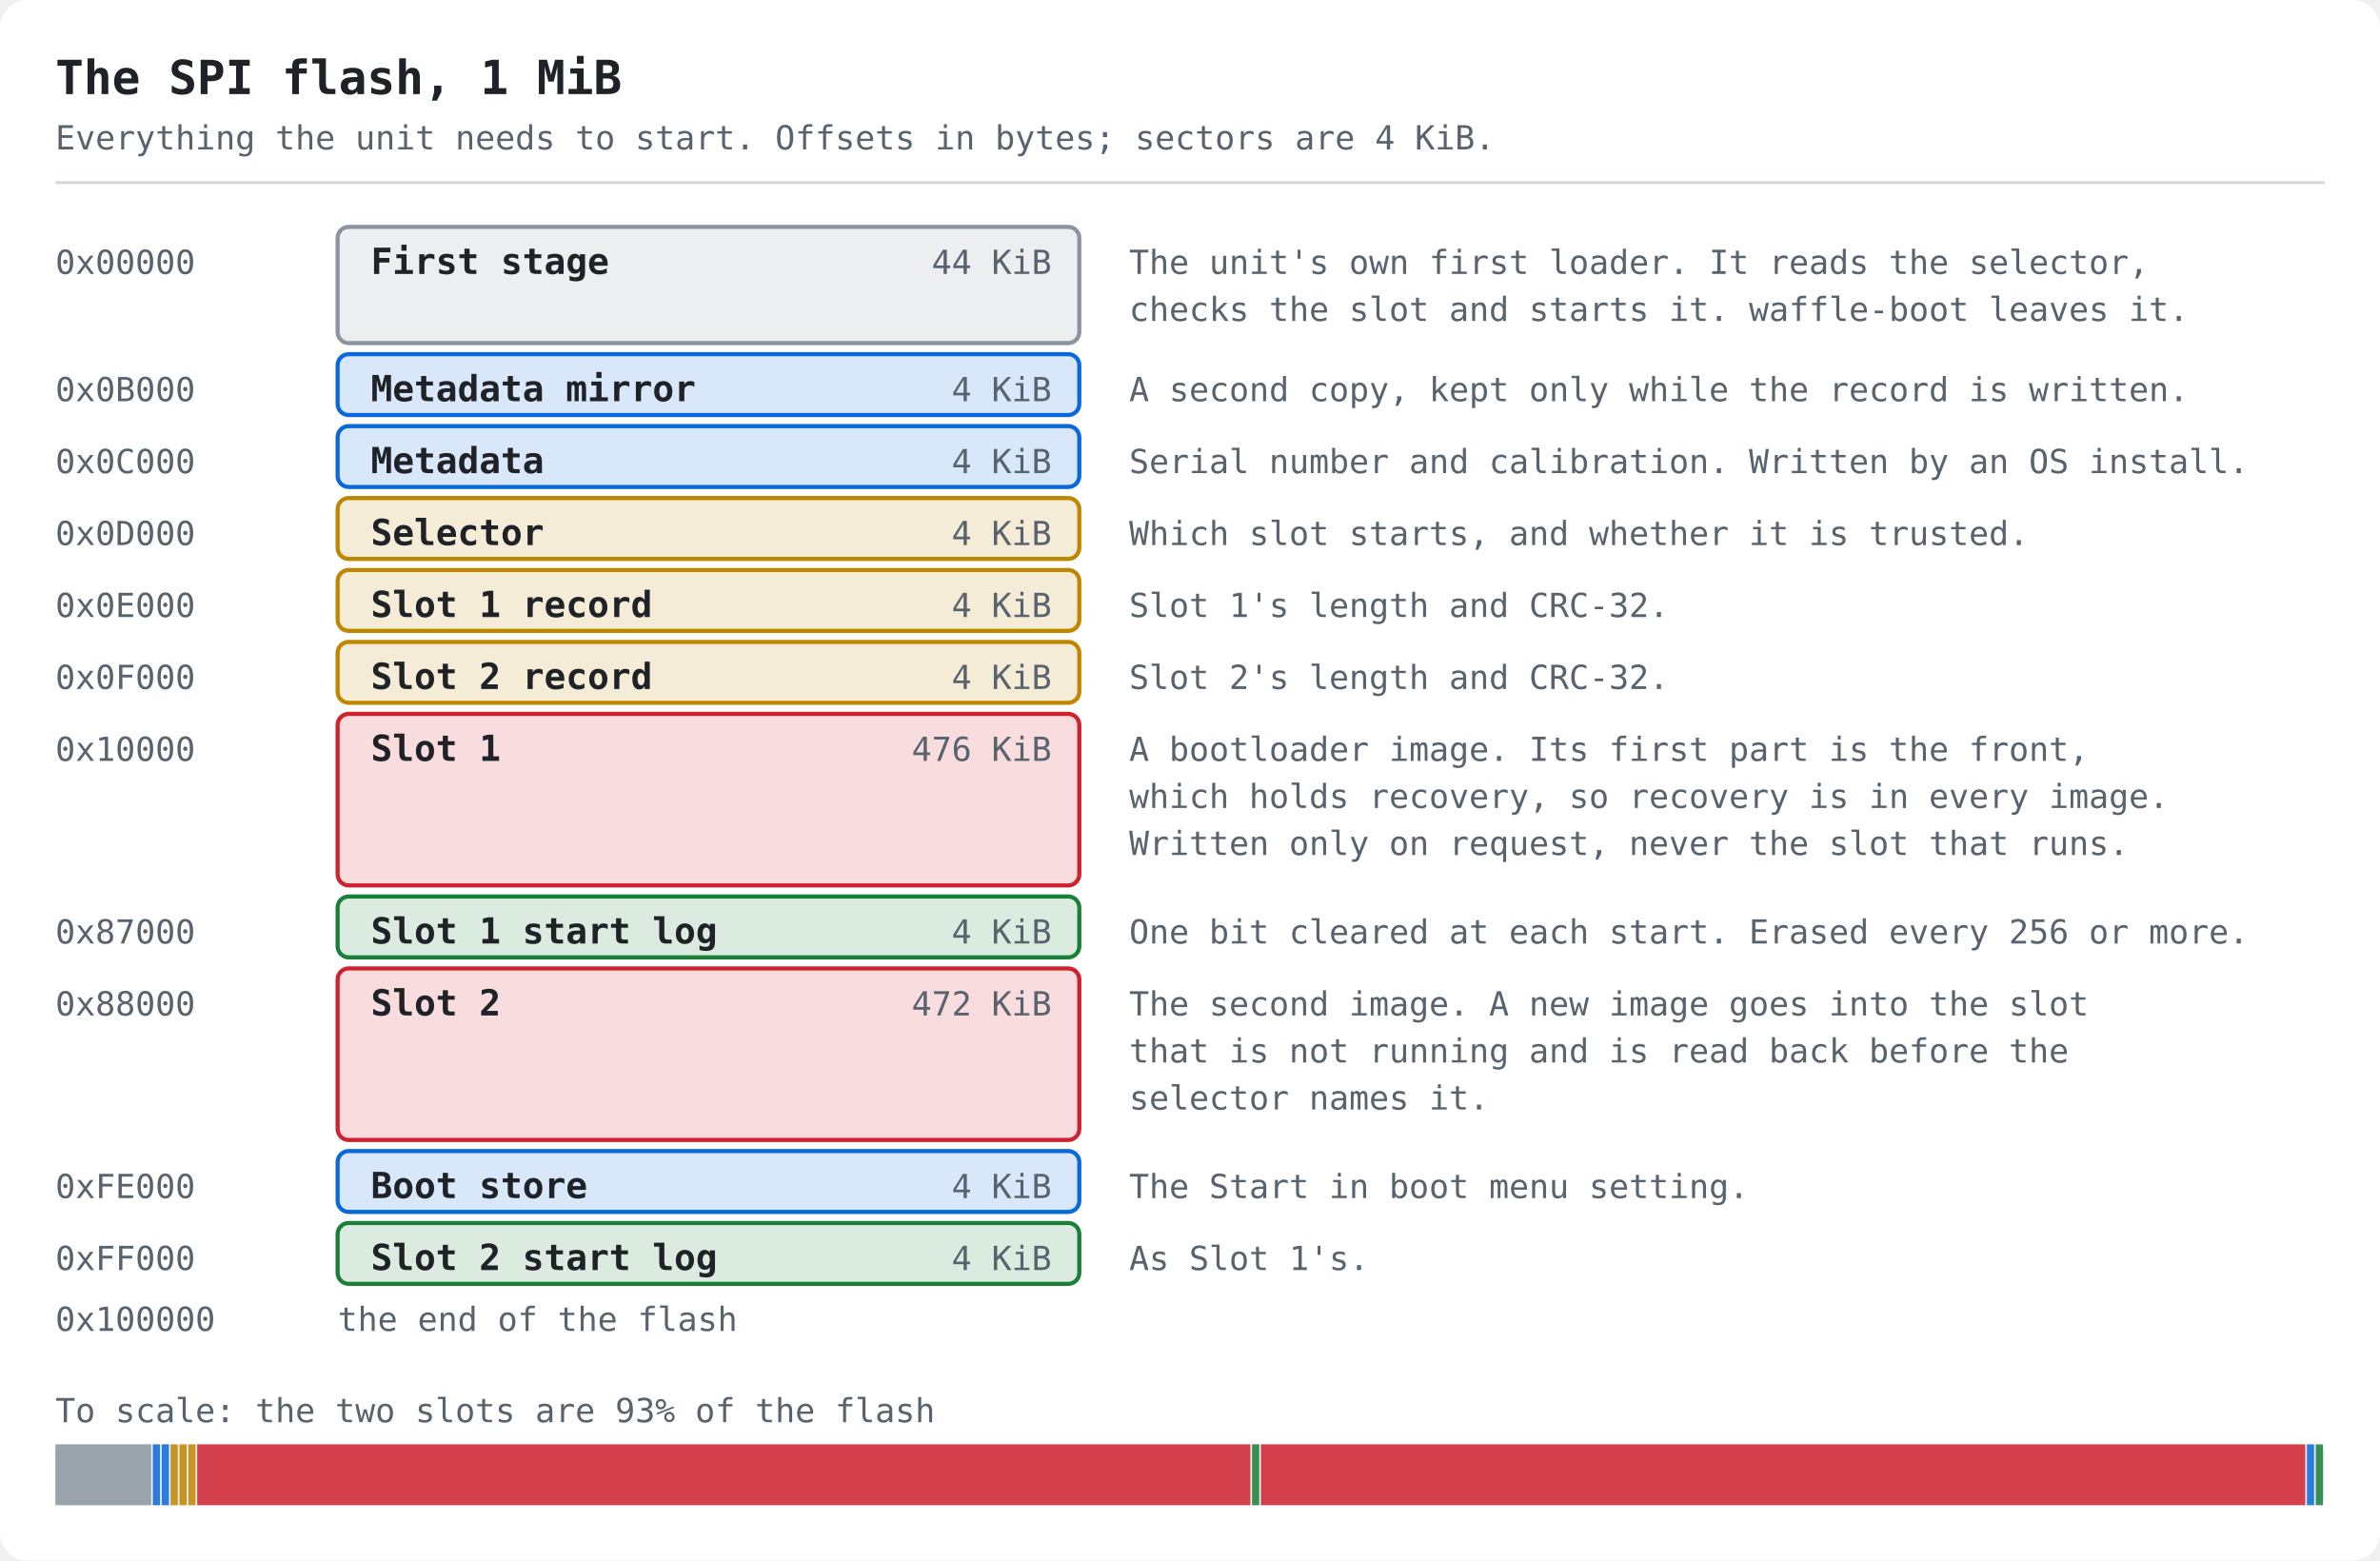
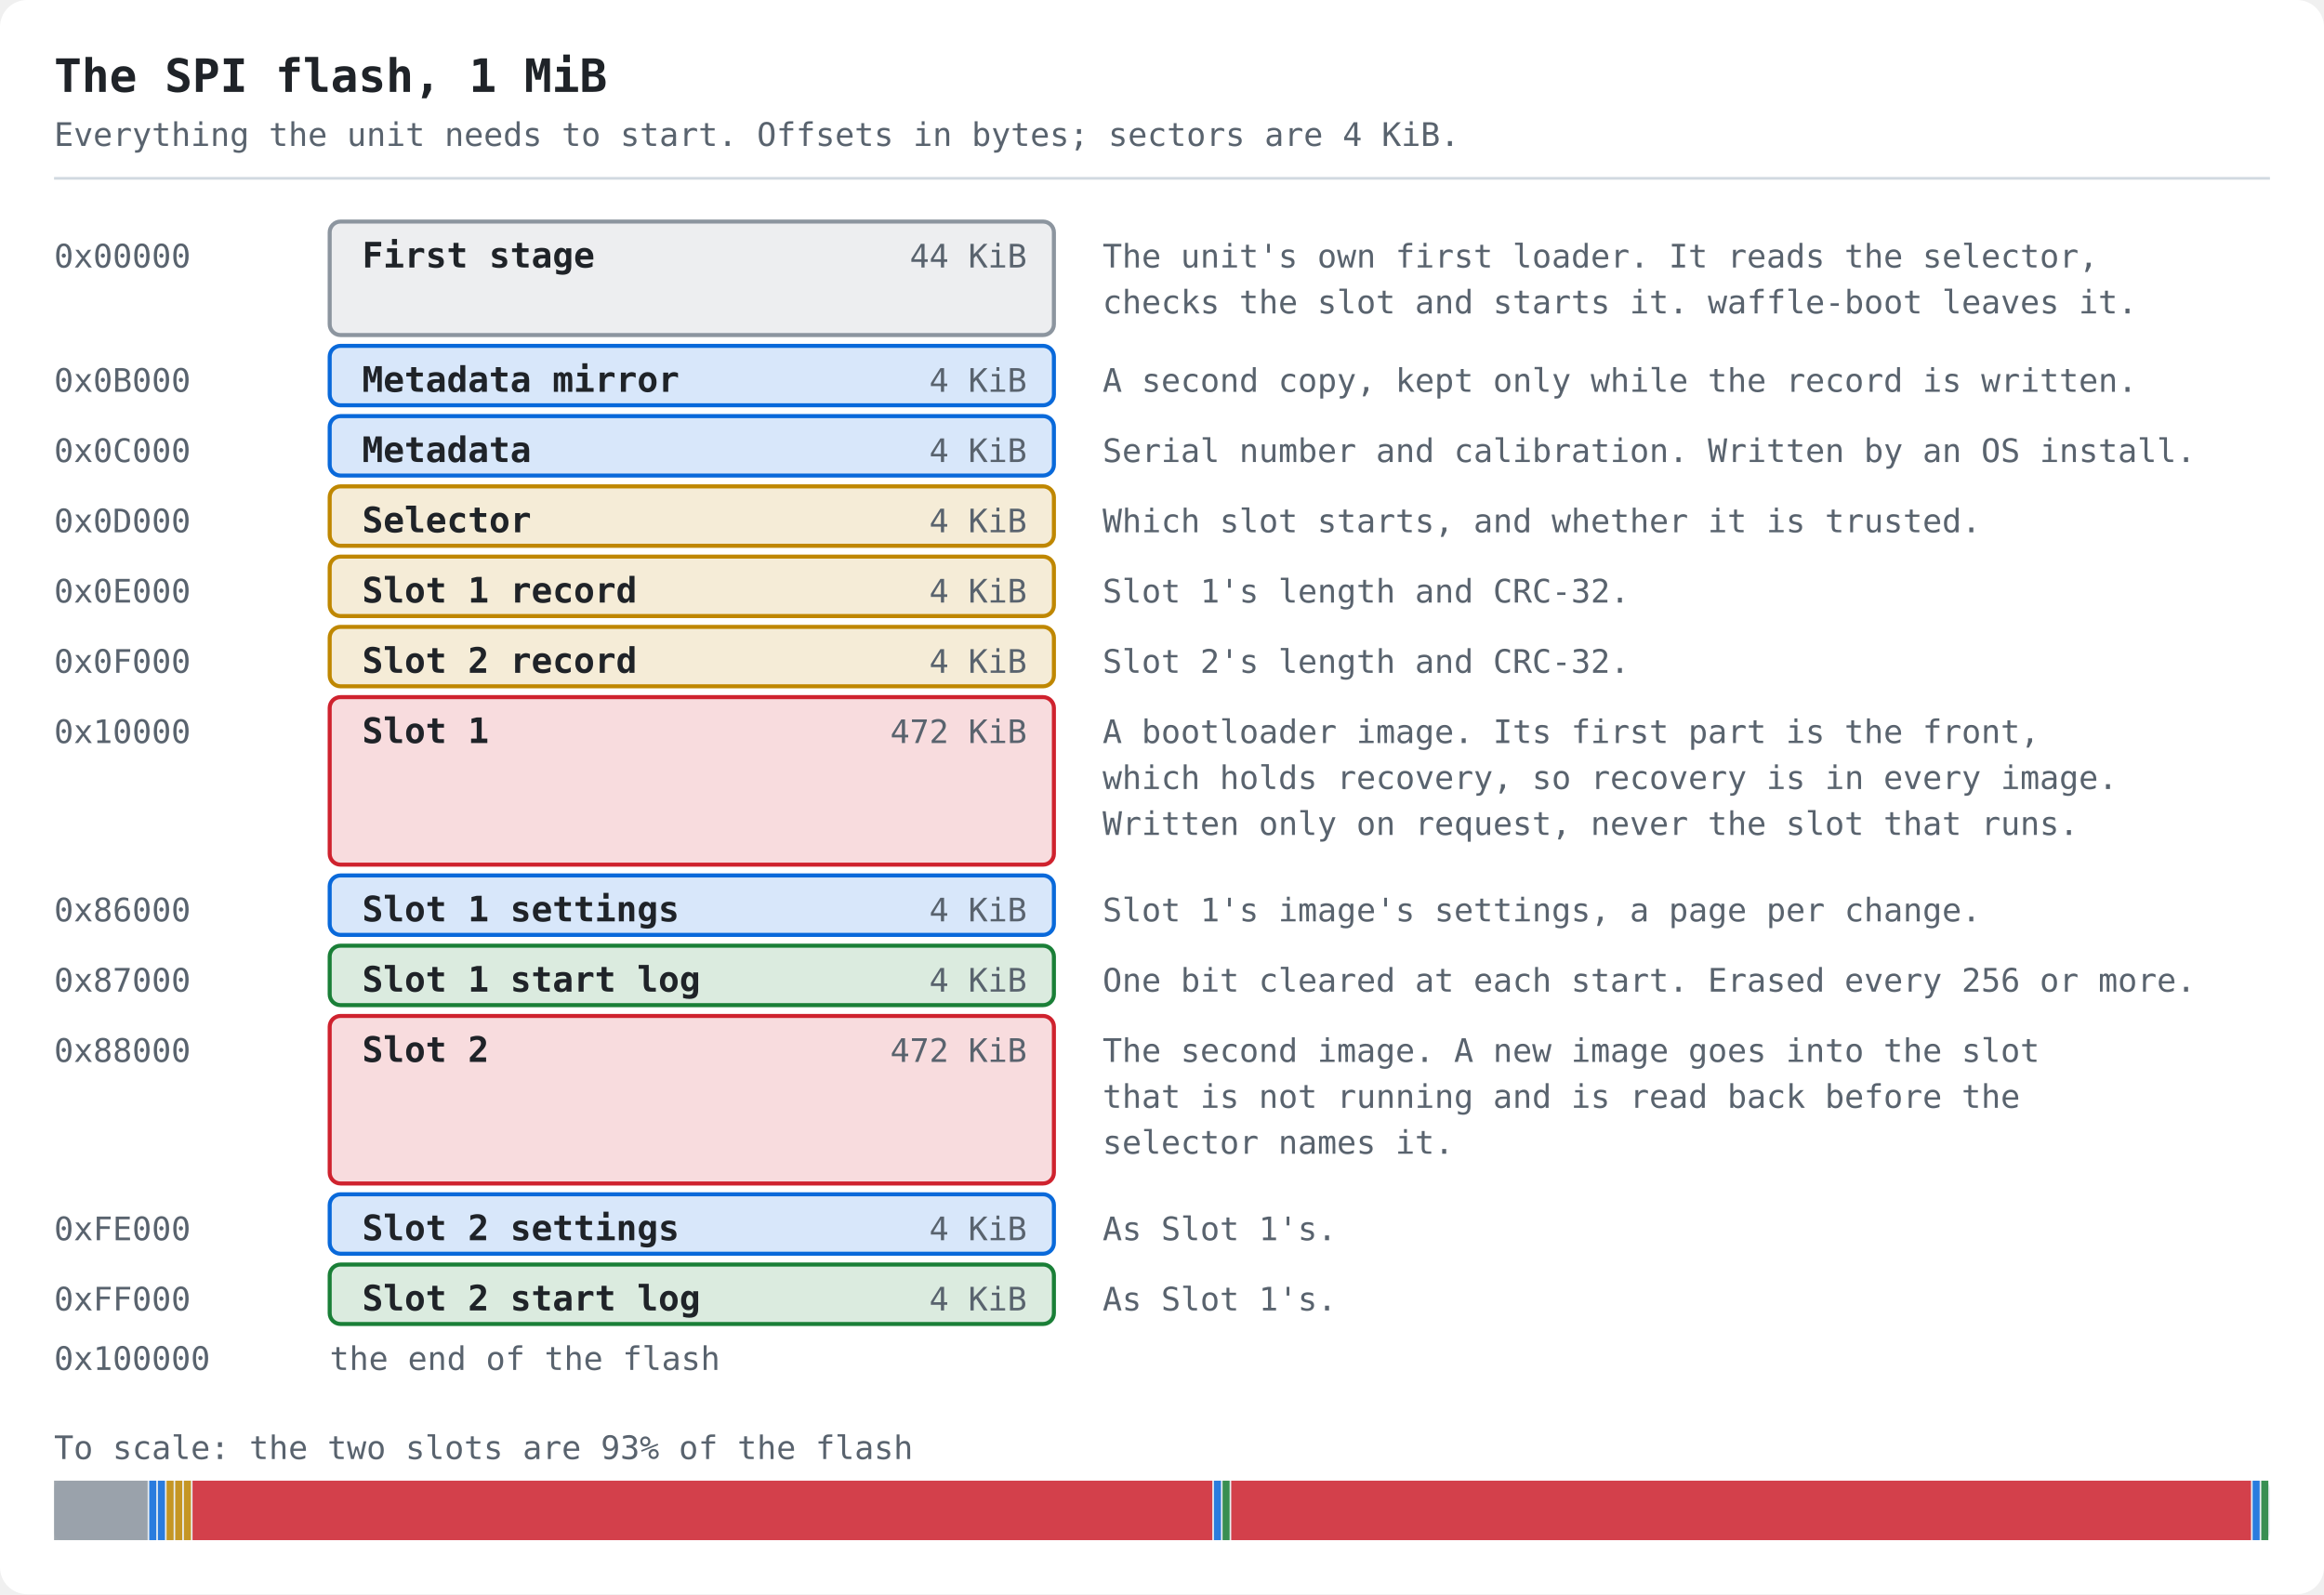
- <svg xmlns="http://www.w3.org/2000/svg" viewBox="0 0 860 564" width="860" height="564" font-family="ui-monospace, SFMono-Regular, Menlo, Consolas, monospace" role="img" aria-label="The SPI flash, 1 MiB">
-   <rect width="860" height="564" rx="10" fill="#ffffff" />
+ <svg xmlns="http://www.w3.org/2000/svg" viewBox="0 0 860 590" width="860" height="590" font-family="ui-monospace, SFMono-Regular, Menlo, Consolas, monospace" role="img" aria-label="The SPI flash, 1 MiB">
+   <rect width="860" height="590" rx="10" fill="#ffffff" />
  <text x="20" y="34" fill="#1f2328" font-size="17" font-weight="700" text-anchor="start">The SPI flash, 1 MiB</text>
  <text x="20" y="54" fill="#59636e" font-size="12" font-weight="400" text-anchor="start">Everything the unit needs to start. Offsets in bytes; sectors are 4 KiB.</text>
  <line x1="20" y1="66" x2="840" y2="66" stroke="#d1d9e0" />
  <text x="20" y="99" fill="#59636e" font-size="12" font-weight="400" text-anchor="start">0x00000</text>
  <rect x="122" y="82" width="268" height="42" rx="4" fill="#8c959f" fill-opacity="0.16" stroke="#8c959f" stroke-width="1.5" />
  <text x="134" y="99" fill="#1f2328" font-size="13" font-weight="700" text-anchor="start">First stage</text>
  <text x="380" y="99" fill="#59636e" font-size="12" font-weight="400" text-anchor="end">44 KiB</text>
  <text x="408" y="99" fill="#59636e" font-size="12" font-weight="400" text-anchor="start">The unit's own first loader. It reads the selector,</text>
  <text x="408" y="116" fill="#59636e" font-size="12" font-weight="400" text-anchor="start">checks the slot and starts it. waffle-boot leaves it.</text>
  <text x="20" y="145" fill="#59636e" font-size="12" font-weight="400" text-anchor="start">0x0B000</text>
  <rect x="122" y="128" width="268" height="22" rx="4" fill="#0969da" fill-opacity="0.16" stroke="#0969da" stroke-width="1.5" />
  <text x="134" y="145" fill="#1f2328" font-size="13" font-weight="700" text-anchor="start">Metadata mirror</text>
  <text x="380" y="145" fill="#59636e" font-size="12" font-weight="400" text-anchor="end">4 KiB</text>
  <text x="408" y="145" fill="#59636e" font-size="12" font-weight="400" text-anchor="start">A second copy, kept only while the record is written.</text>
  <text x="20" y="171" fill="#59636e" font-size="12" font-weight="400" text-anchor="start">0x0C000</text>
  <rect x="122" y="154" width="268" height="22" rx="4" fill="#0969da" fill-opacity="0.16" stroke="#0969da" stroke-width="1.5" />
  <text x="134" y="171" fill="#1f2328" font-size="13" font-weight="700" text-anchor="start">Metadata</text>
  <text x="380" y="171" fill="#59636e" font-size="12" font-weight="400" text-anchor="end">4 KiB</text>
  <text x="408" y="171" fill="#59636e" font-size="12" font-weight="400" text-anchor="start">Serial number and calibration. Written by an OS install.</text>
  <text x="20" y="197" fill="#59636e" font-size="12" font-weight="400" text-anchor="start">0x0D000</text>
  <rect x="122" y="180" width="268" height="22" rx="4" fill="#bf8700" fill-opacity="0.16" stroke="#bf8700" stroke-width="1.5" />
  <text x="134" y="197" fill="#1f2328" font-size="13" font-weight="700" text-anchor="start">Selector</text>
  <text x="380" y="197" fill="#59636e" font-size="12" font-weight="400" text-anchor="end">4 KiB</text>
  <text x="408" y="197" fill="#59636e" font-size="12" font-weight="400" text-anchor="start">Which slot starts, and whether it is trusted.</text>
  <text x="20" y="223" fill="#59636e" font-size="12" font-weight="400" text-anchor="start">0x0E000</text>
  <rect x="122" y="206" width="268" height="22" rx="4" fill="#bf8700" fill-opacity="0.16" stroke="#bf8700" stroke-width="1.5" />
  <text x="134" y="223" fill="#1f2328" font-size="13" font-weight="700" text-anchor="start">Slot 1 record</text>
  <text x="380" y="223" fill="#59636e" font-size="12" font-weight="400" text-anchor="end">4 KiB</text>
  <text x="408" y="223" fill="#59636e" font-size="12" font-weight="400" text-anchor="start">Slot 1's length and CRC-32.</text>
  <text x="20" y="249" fill="#59636e" font-size="12" font-weight="400" text-anchor="start">0x0F000</text>
  <rect x="122" y="232" width="268" height="22" rx="4" fill="#bf8700" fill-opacity="0.16" stroke="#bf8700" stroke-width="1.5" />
  <text x="134" y="249" fill="#1f2328" font-size="13" font-weight="700" text-anchor="start">Slot 2 record</text>
  <text x="380" y="249" fill="#59636e" font-size="12" font-weight="400" text-anchor="end">4 KiB</text>
  <text x="408" y="249" fill="#59636e" font-size="12" font-weight="400" text-anchor="start">Slot 2's length and CRC-32.</text>
  <text x="20" y="275" fill="#59636e" font-size="12" font-weight="400" text-anchor="start">0x10000</text>
  <rect x="122" y="258" width="268" height="62" rx="4" fill="#cf222e" fill-opacity="0.16" stroke="#cf222e" stroke-width="1.5" />
  <text x="134" y="275" fill="#1f2328" font-size="13" font-weight="700" text-anchor="start">Slot 1</text>
-   <text x="380" y="275" fill="#59636e" font-size="12" font-weight="400" text-anchor="end">476 KiB</text>
+   <text x="380" y="275" fill="#59636e" font-size="12" font-weight="400" text-anchor="end">472 KiB</text>
  <text x="408" y="275" fill="#59636e" font-size="12" font-weight="400" text-anchor="start">A bootloader image. Its first part is the front,</text>
  <text x="408" y="292" fill="#59636e" font-size="12" font-weight="400" text-anchor="start">which holds recovery, so recovery is in every image.</text>
  <text x="408" y="309" fill="#59636e" font-size="12" font-weight="400" text-anchor="start">Written only on request, never the slot that runs.</text>
-   <text x="20" y="341" fill="#59636e" font-size="12" font-weight="400" text-anchor="start">0x87000</text>
-   <rect x="122" y="324" width="268" height="22" rx="4" fill="#1a7f37" fill-opacity="0.16" stroke="#1a7f37" stroke-width="1.5" />
-   <text x="134" y="341" fill="#1f2328" font-size="13" font-weight="700" text-anchor="start">Slot 1 start log</text>
+   <text x="20" y="341" fill="#59636e" font-size="12" font-weight="400" text-anchor="start">0x86000</text>
+   <rect x="122" y="324" width="268" height="22" rx="4" fill="#0969da" fill-opacity="0.16" stroke="#0969da" stroke-width="1.5" />
+   <text x="134" y="341" fill="#1f2328" font-size="13" font-weight="700" text-anchor="start">Slot 1 settings</text>
  <text x="380" y="341" fill="#59636e" font-size="12" font-weight="400" text-anchor="end">4 KiB</text>
-   <text x="408" y="341" fill="#59636e" font-size="12" font-weight="400" text-anchor="start">One bit cleared at each start. Erased every 256 or more.</text>
-   <text x="20" y="367" fill="#59636e" font-size="12" font-weight="400" text-anchor="start">0x88000</text>
-   <rect x="122" y="350" width="268" height="62" rx="4" fill="#cf222e" fill-opacity="0.16" stroke="#cf222e" stroke-width="1.5" />
-   <text x="134" y="367" fill="#1f2328" font-size="13" font-weight="700" text-anchor="start">Slot 2</text>
-   <text x="380" y="367" fill="#59636e" font-size="12" font-weight="400" text-anchor="end">472 KiB</text>
-   <text x="408" y="367" fill="#59636e" font-size="12" font-weight="400" text-anchor="start">The second image. A new image goes into the slot</text>
-   <text x="408" y="384" fill="#59636e" font-size="12" font-weight="400" text-anchor="start">that is not running and is read back before the</text>
-   <text x="408" y="401" fill="#59636e" font-size="12" font-weight="400" text-anchor="start">selector names it.</text>
-   <text x="20" y="433" fill="#59636e" font-size="12" font-weight="400" text-anchor="start">0xFE000</text>
-   <rect x="122" y="416" width="268" height="22" rx="4" fill="#0969da" fill-opacity="0.16" stroke="#0969da" stroke-width="1.5" />
-   <text x="134" y="433" fill="#1f2328" font-size="13" font-weight="700" text-anchor="start">Boot store</text>
-   <text x="380" y="433" fill="#59636e" font-size="12" font-weight="400" text-anchor="end">4 KiB</text>
-   <text x="408" y="433" fill="#59636e" font-size="12" font-weight="400" text-anchor="start">The Start in boot menu setting.</text>
-   <text x="20" y="459" fill="#59636e" font-size="12" font-weight="400" text-anchor="start">0xFF000</text>
-   <rect x="122" y="442" width="268" height="22" rx="4" fill="#1a7f37" fill-opacity="0.16" stroke="#1a7f37" stroke-width="1.5" />
-   <text x="134" y="459" fill="#1f2328" font-size="13" font-weight="700" text-anchor="start">Slot 2 start log</text>
+   <text x="408" y="341" fill="#59636e" font-size="12" font-weight="400" text-anchor="start">Slot 1's image's settings, a page per change.</text>
+   <text x="20" y="367" fill="#59636e" font-size="12" font-weight="400" text-anchor="start">0x87000</text>
+   <rect x="122" y="350" width="268" height="22" rx="4" fill="#1a7f37" fill-opacity="0.16" stroke="#1a7f37" stroke-width="1.5" />
+   <text x="134" y="367" fill="#1f2328" font-size="13" font-weight="700" text-anchor="start">Slot 1 start log</text>
+   <text x="380" y="367" fill="#59636e" font-size="12" font-weight="400" text-anchor="end">4 KiB</text>
+   <text x="408" y="367" fill="#59636e" font-size="12" font-weight="400" text-anchor="start">One bit cleared at each start. Erased every 256 or more.</text>
+   <text x="20" y="393" fill="#59636e" font-size="12" font-weight="400" text-anchor="start">0x88000</text>
+   <rect x="122" y="376" width="268" height="62" rx="4" fill="#cf222e" fill-opacity="0.16" stroke="#cf222e" stroke-width="1.5" />
+   <text x="134" y="393" fill="#1f2328" font-size="13" font-weight="700" text-anchor="start">Slot 2</text>
+   <text x="380" y="393" fill="#59636e" font-size="12" font-weight="400" text-anchor="end">472 KiB</text>
+   <text x="408" y="393" fill="#59636e" font-size="12" font-weight="400" text-anchor="start">The second image. A new image goes into the slot</text>
+   <text x="408" y="410" fill="#59636e" font-size="12" font-weight="400" text-anchor="start">that is not running and is read back before the</text>
+   <text x="408" y="427" fill="#59636e" font-size="12" font-weight="400" text-anchor="start">selector names it.</text>
+   <text x="20" y="459" fill="#59636e" font-size="12" font-weight="400" text-anchor="start">0xFE000</text>
+   <rect x="122" y="442" width="268" height="22" rx="4" fill="#0969da" fill-opacity="0.16" stroke="#0969da" stroke-width="1.5" />
+   <text x="134" y="459" fill="#1f2328" font-size="13" font-weight="700" text-anchor="start">Slot 2 settings</text>
  <text x="380" y="459" fill="#59636e" font-size="12" font-weight="400" text-anchor="end">4 KiB</text>
  <text x="408" y="459" fill="#59636e" font-size="12" font-weight="400" text-anchor="start">As Slot 1's.</text>
-   <text x="20" y="481" fill="#59636e" font-size="12" font-weight="400" text-anchor="start">0x100000</text>
-   <text x="122" y="481" fill="#59636e" font-size="12" font-weight="400" text-anchor="start">the end of the flash</text>
-   <text x="20" y="514" fill="#59636e" font-size="12" font-weight="400" text-anchor="start">To scale: the two slots are 93% of the flash</text>
-   <rect x="20" y="522" width="820" height="22" rx="3" fill="#eaeef2" />
-   <rect x="20.00" y="522" width="34.63" height="22" fill="#8c959f" fill-opacity="0.85" />
-   <rect x="55.23" y="522" width="2.60" height="22" fill="#0969da" fill-opacity="0.85" />
-   <rect x="58.44" y="522" width="2.60" height="22" fill="#0969da" fill-opacity="0.85" />
-   <rect x="61.64" y="522" width="2.60" height="22" fill="#bf8700" fill-opacity="0.85" />
-   <rect x="64.84" y="522" width="2.60" height="22" fill="#bf8700" fill-opacity="0.85" />
-   <rect x="68.05" y="522" width="2.60" height="22" fill="#bf8700" fill-opacity="0.85" />
-   <rect x="71.25" y="522" width="380.57" height="22" fill="#cf222e" fill-opacity="0.85" />
-   <rect x="452.42" y="522" width="2.60" height="22" fill="#1a7f37" fill-opacity="0.85" />
-   <rect x="455.62" y="522" width="377.37" height="22" fill="#cf222e" fill-opacity="0.85" />
-   <rect x="833.59" y="522" width="2.60" height="22" fill="#0969da" fill-opacity="0.85" />
-   <rect x="836.80" y="522" width="2.60" height="22" fill="#1a7f37" fill-opacity="0.85" />
+   <text x="20" y="485" fill="#59636e" font-size="12" font-weight="400" text-anchor="start">0xFF000</text>
+   <rect x="122" y="468" width="268" height="22" rx="4" fill="#1a7f37" fill-opacity="0.16" stroke="#1a7f37" stroke-width="1.5" />
+   <text x="134" y="485" fill="#1f2328" font-size="13" font-weight="700" text-anchor="start">Slot 2 start log</text>
+   <text x="380" y="485" fill="#59636e" font-size="12" font-weight="400" text-anchor="end">4 KiB</text>
+   <text x="408" y="485" fill="#59636e" font-size="12" font-weight="400" text-anchor="start">As Slot 1's.</text>
+   <text x="20" y="507" fill="#59636e" font-size="12" font-weight="400" text-anchor="start">0x100000</text>
+   <text x="122" y="507" fill="#59636e" font-size="12" font-weight="400" text-anchor="start">the end of the flash</text>
+   <text x="20" y="540" fill="#59636e" font-size="12" font-weight="400" text-anchor="start">To scale: the two slots are 93% of the flash</text>
+   <rect x="20" y="548" width="820" height="22" rx="3" fill="#eaeef2" />
+   <rect x="20.00" y="548" width="34.63" height="22" fill="#8c959f" fill-opacity="0.85" />
+   <rect x="55.23" y="548" width="2.60" height="22" fill="#0969da" fill-opacity="0.85" />
+   <rect x="58.44" y="548" width="2.60" height="22" fill="#0969da" fill-opacity="0.85" />
+   <rect x="61.64" y="548" width="2.60" height="22" fill="#bf8700" fill-opacity="0.85" />
+   <rect x="64.84" y="548" width="2.60" height="22" fill="#bf8700" fill-opacity="0.85" />
+   <rect x="68.05" y="548" width="2.60" height="22" fill="#bf8700" fill-opacity="0.85" />
+   <rect x="71.25" y="548" width="377.37" height="22" fill="#cf222e" fill-opacity="0.85" />
+   <rect x="449.22" y="548" width="2.60" height="22" fill="#0969da" fill-opacity="0.85" />
+   <rect x="452.42" y="548" width="2.60" height="22" fill="#1a7f37" fill-opacity="0.85" />
+   <rect x="455.62" y="548" width="377.37" height="22" fill="#cf222e" fill-opacity="0.85" />
+   <rect x="833.59" y="548" width="2.60" height="22" fill="#0969da" fill-opacity="0.85" />
+   <rect x="836.80" y="548" width="2.60" height="22" fill="#1a7f37" fill-opacity="0.85" />
</svg>
